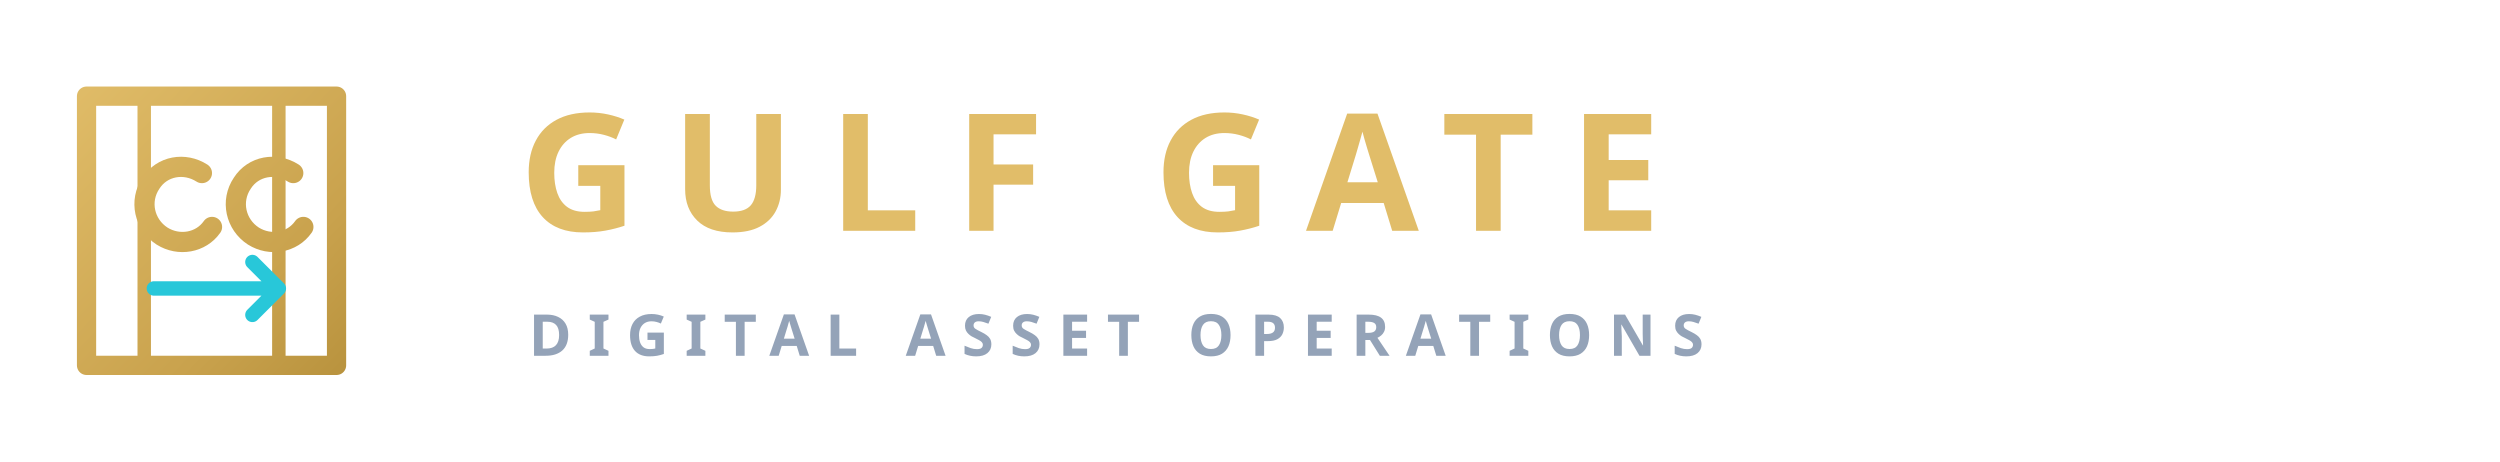
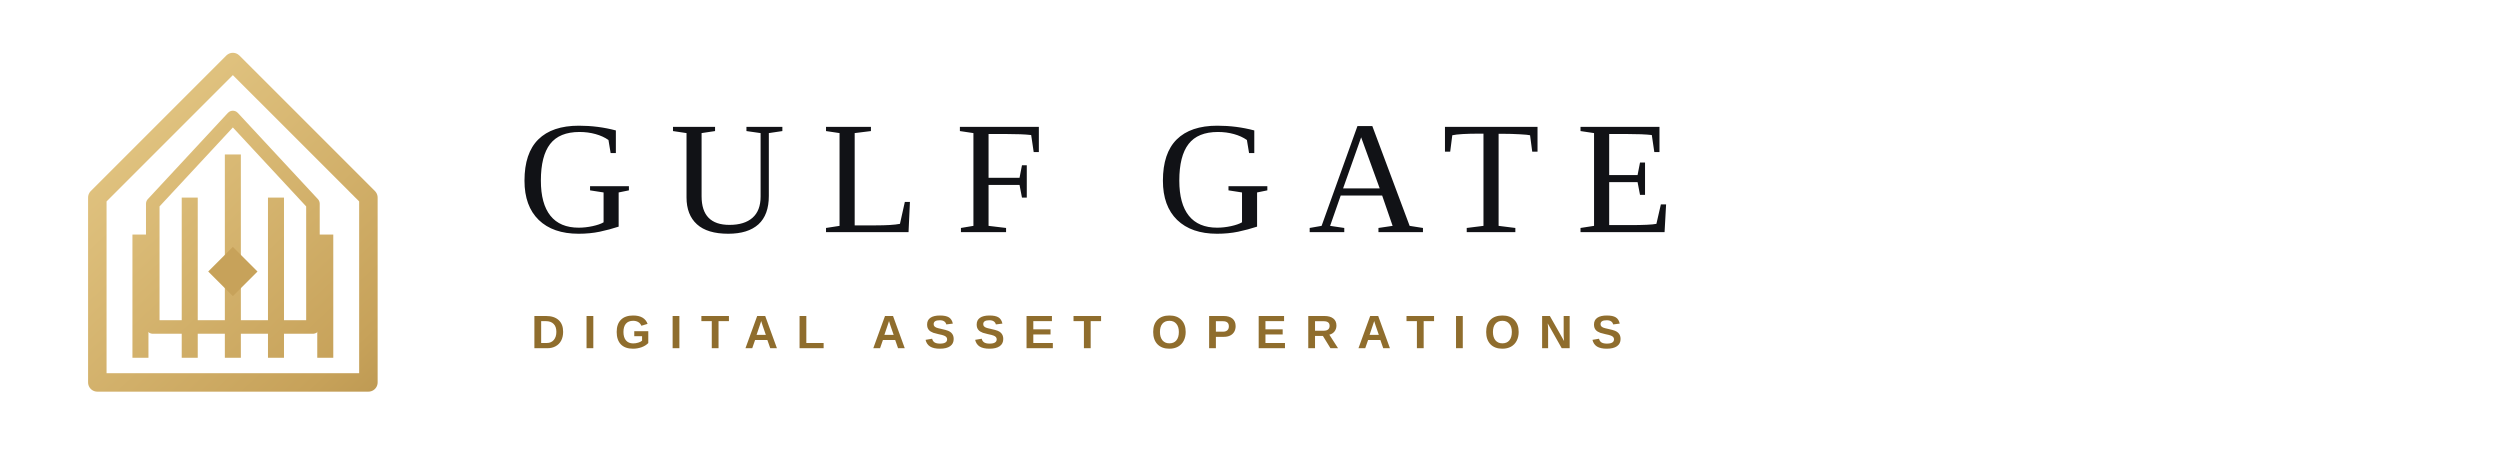
- <svg xmlns="http://www.w3.org/2000/svg" viewBox="0 0 520 96" role="img" aria-label="Gulf Gate">
+ <svg xmlns="http://www.w3.org/2000/svg" viewBox="0 0 560 104" role="img" aria-label="Gulf Gate">
  <defs>
-     <linearGradient id="ggGoldH" x1="8" y1="10" x2="86" y2="86" gradientUnits="userSpaceOnUse">
-       <stop offset="0" stop-color="#E1BD69" />
-       <stop offset="0.55" stop-color="#C9A24D" />
-       <stop offset="1" stop-color="#A9842F" />
+     <linearGradient id="gold" x1="8" y1="8" x2="88" y2="94" gradientUnits="userSpaceOnUse">
+       <stop offset="0" stop-color="#E6CA88" />
+       <stop offset="0.52" stop-color="#C7A25A" />
+       <stop offset="1" stop-color="#8F6D2D" />
    </linearGradient>
  </defs>
-   <g transform="translate(4 8)">
-     <path fill="none" stroke="url(#ggGoldH)" stroke-width="4" stroke-linejoin="round" d="M14 12h52v56H14z" />
-     <path fill="none" stroke="url(#ggGoldH)" stroke-width="2.8" stroke-linecap="round" d="M26 12v56M54 12v56" />
-     <path fill="none" stroke="url(#ggGoldH)" stroke-width="4.2" stroke-linecap="round" stroke-linejoin="round" d="M38 28c-3.6-2.3-8.3-1.5-10.6 2.1-2.5 3.7-1.4 8.6 2.3 11 3.5 2.2 8.1 1.4 10.4-1.9" />
-     <path fill="none" stroke="url(#ggGoldH)" stroke-width="4.2" stroke-linecap="round" stroke-linejoin="round" d="M57 28c-3.6-2.3-8.3-1.5-10.6 2.1-2.5 3.7-1.4 8.6 2.3 11 3.5 2.2 8.1 1.4 10.4-1.9" />
-     <path fill="none" stroke="#28C7D9" stroke-width="3" stroke-linecap="round" stroke-linejoin="round" d="M28 52h26m0 0-5.5-5.5M54 52l-5.5 5.5" />
+   <g transform="translate(8 7) scale(1.38)">
+     <path d="M32 5 54 27v30H10V27L32 5Z" fill="none" stroke="url(#gold)" stroke-width="3" stroke-linejoin="round" />
+     <path d="M32 14 45 28v20H19V28L32 14Z" fill="none" stroke="url(#gold)" stroke-width="2.2" stroke-linejoin="round" />
+     <path d="M17 53V33m8 20V27m7 26V20m7 33V27m8 26V33" fill="none" stroke="url(#gold)" stroke-width="2.6" />
+     <path d="m32 35 4 4-4 4-4-4 4-4Z" fill="#C7A25A" />
  </g>
-   <g fill="#E1BD69" font-family="ui-sans-serif, system-ui, sans-serif" font-weight="750">
-     <text x="108" y="48" font-size="34" letter-spacing="7">GULF GATE</text>
-   </g>
-   <text x="110" y="74" fill="#94A3B8" font-family="ui-sans-serif, system-ui, sans-serif" font-size="12" font-weight="600" letter-spacing="3.4">DIGITAL ASSET OPERATIONS</text>
+   <text x="116" y="52" fill="#111216" font-family="Georgia, Times New Roman, serif" font-size="36" font-weight="500" letter-spacing="8">GULF GATE</text>
+   <text x="119" y="78" fill="#8F6D2D" font-family="Arial, Helvetica, sans-serif" font-size="10.5" font-weight="700" letter-spacing="4.1">DIGITAL ASSET OPERATIONS</text>
</svg>
